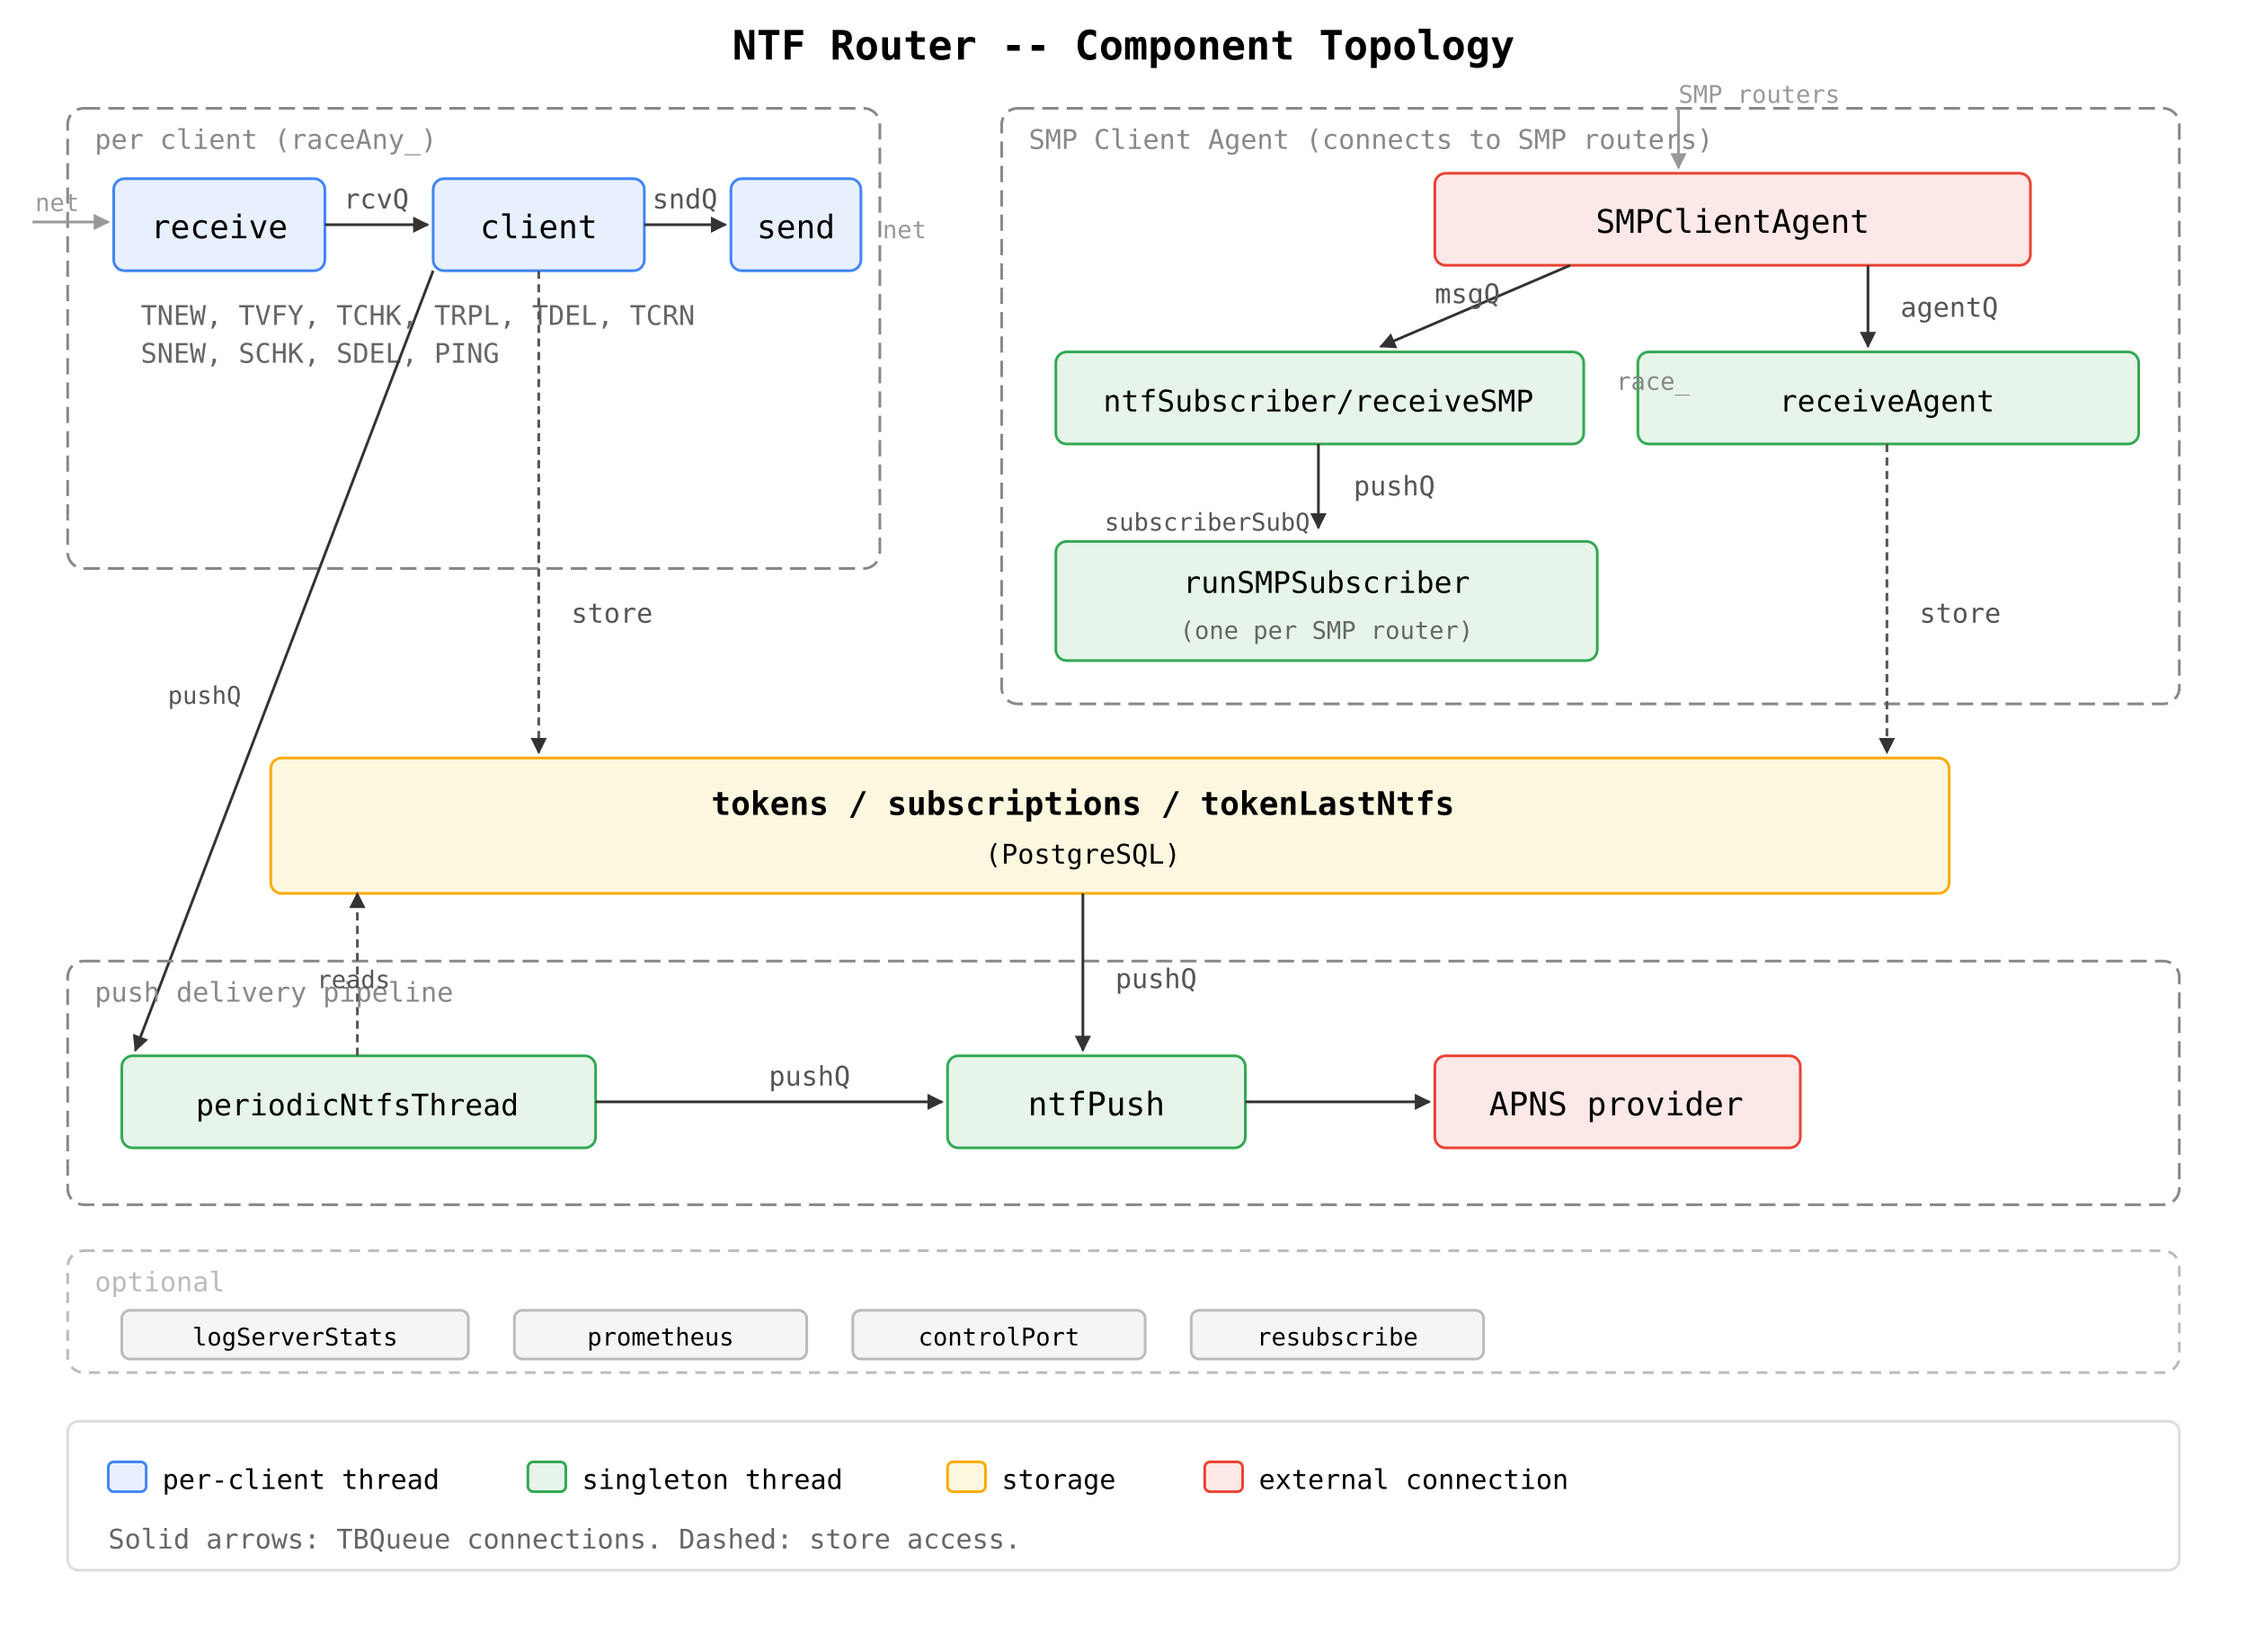
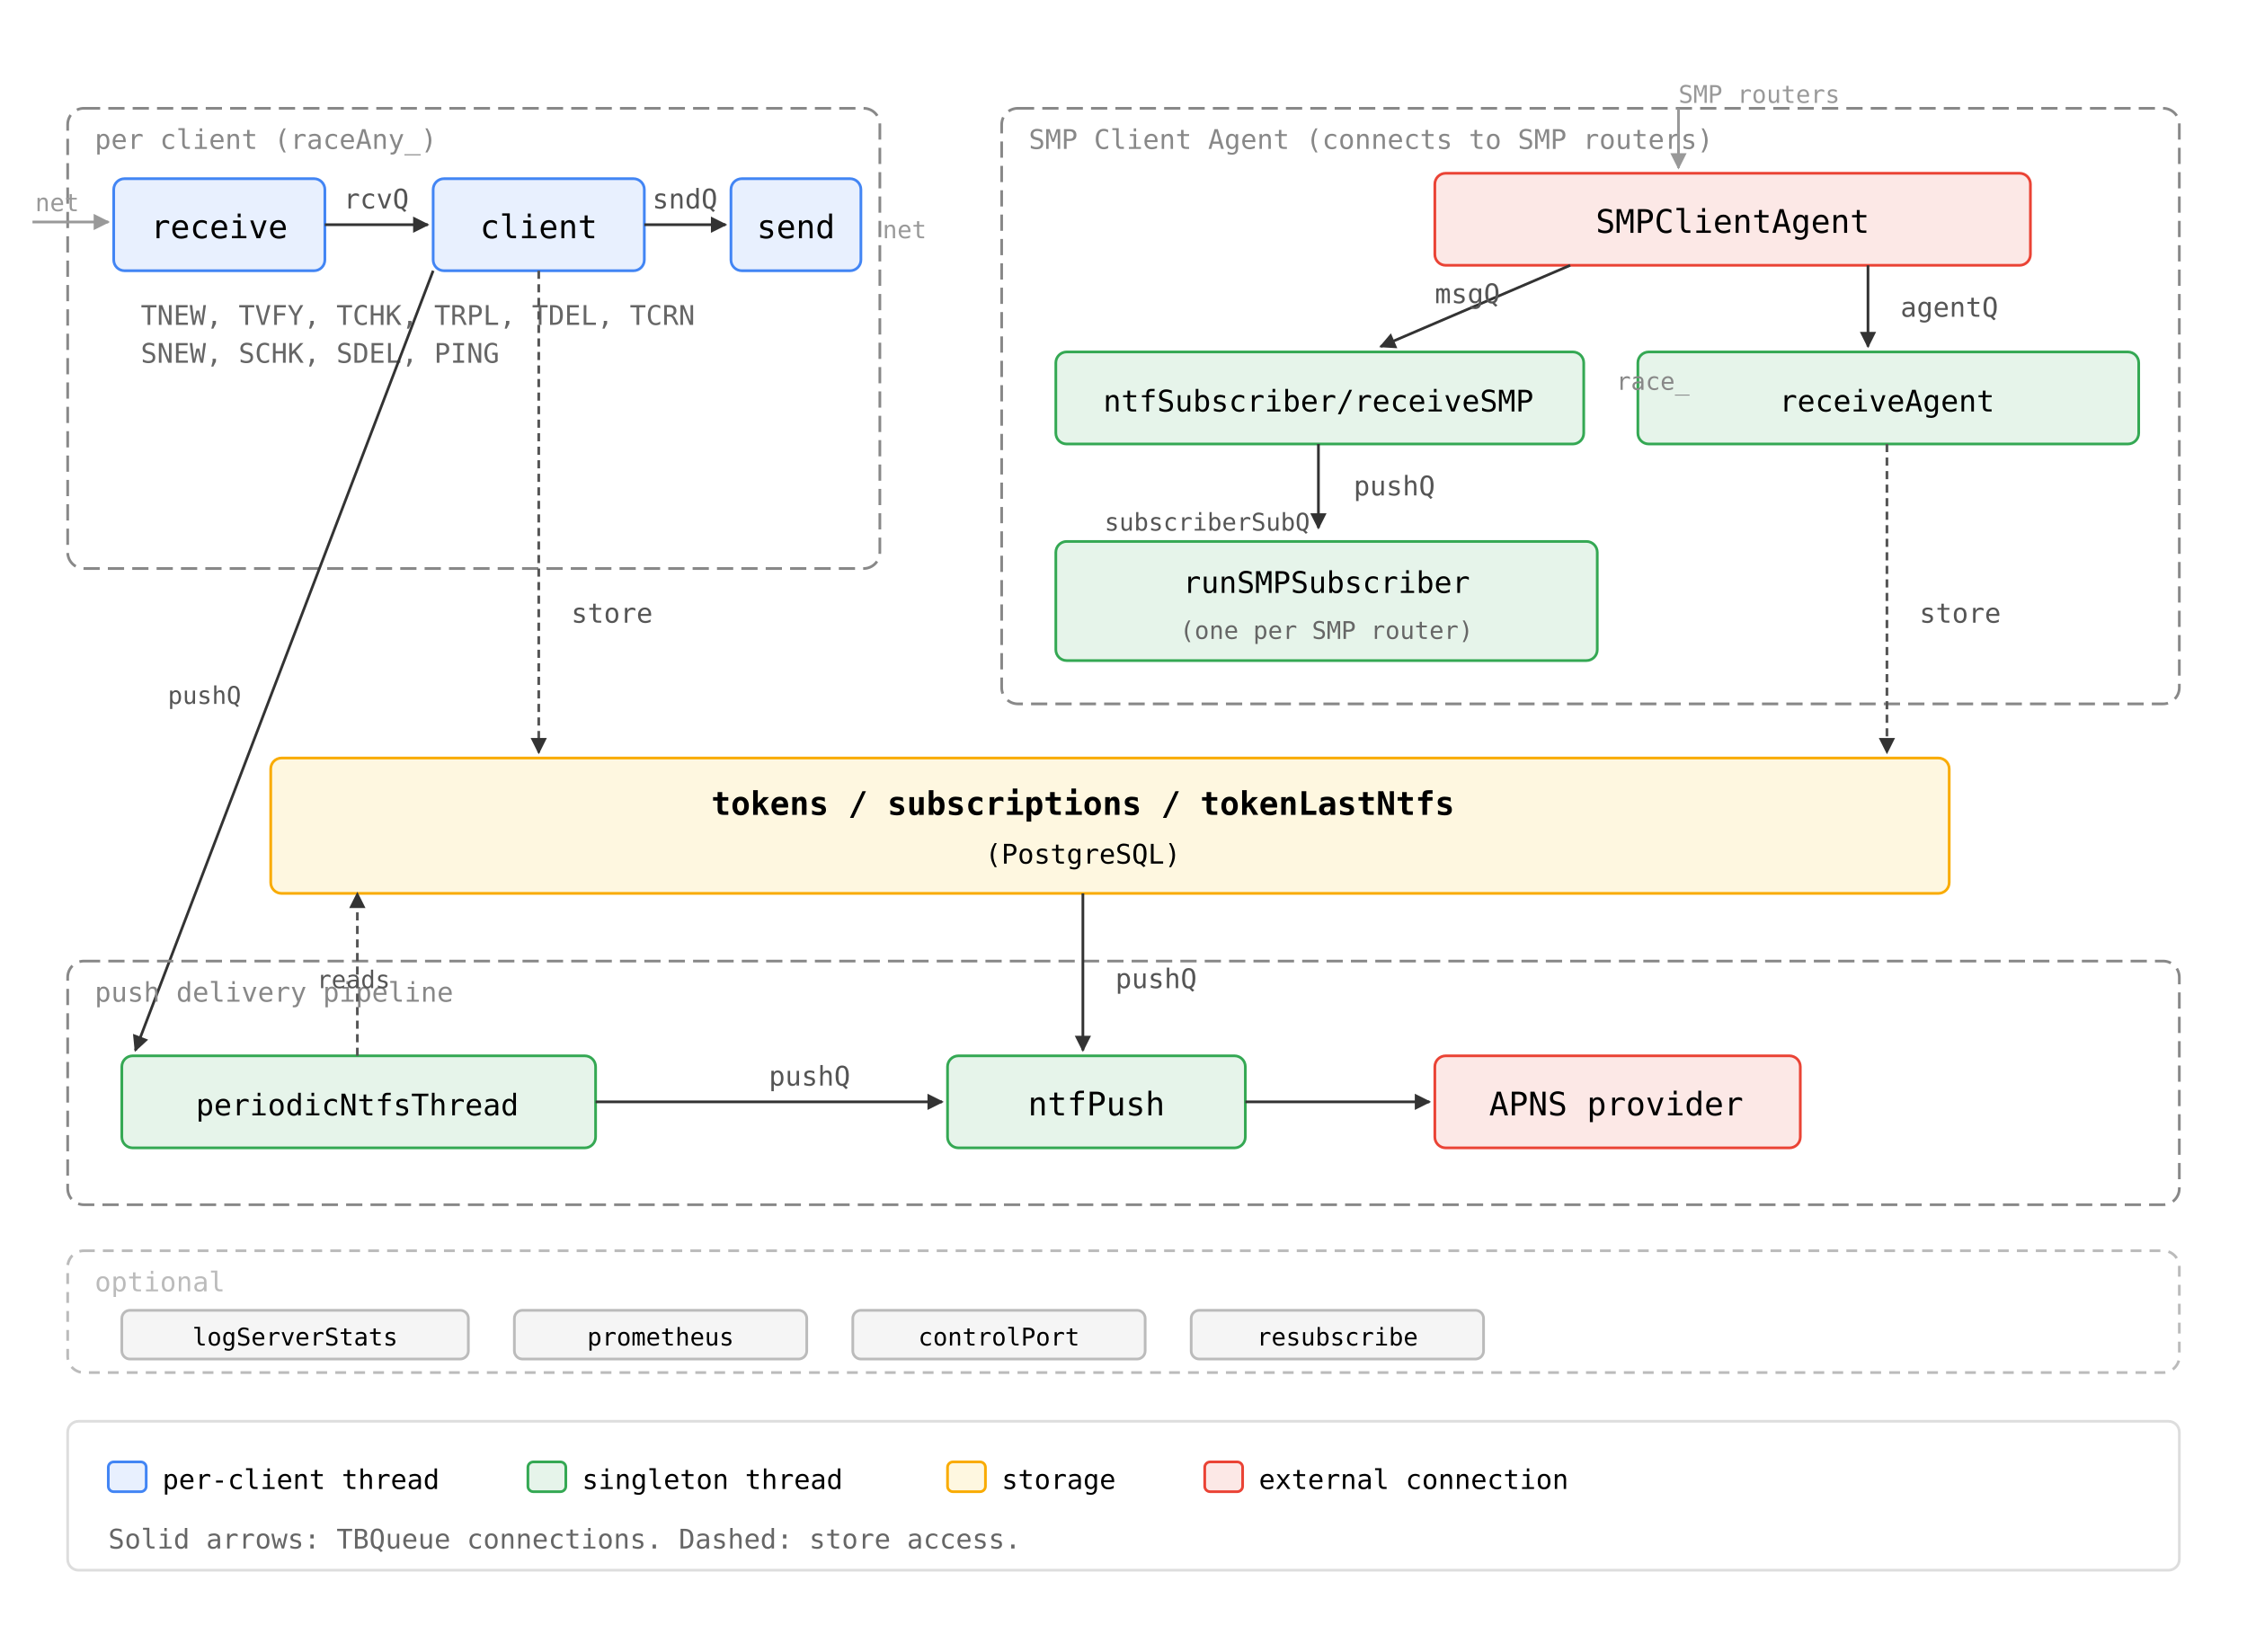
<svg xmlns="http://www.w3.org/2000/svg" viewBox="0 0 830 610" font-family="monospace" font-size="12">
  <defs>
    <marker id="arr" viewBox="0 0 10 10" refX="9" refY="5" markerWidth="6" markerHeight="6" orient="auto-start-reverse">
      <path d="M 0 0 L 10 5 L 0 10 z" fill="#333" />
    </marker>
    <marker id="arr-g" viewBox="0 0 10 10" refX="9" refY="5" markerWidth="6" markerHeight="6" orient="auto-start-reverse">
      <path d="M 0 0 L 10 5 L 0 10 z" fill="#999" />
    </marker>
  </defs>
-   <text x="415" y="22" text-anchor="middle" font-size="15" font-weight="bold">NTF Router -- Component Topology</text>
  <rect x="25" y="40" width="300" height="170" rx="6" fill="none" stroke="#888" stroke-dasharray="6,3" />
  <text x="35" y="55" fill="#888" font-size="10">per client (raceAny_)</text>
  <text x="13" y="78" font-size="9" fill="#999">net</text>
  <line x1="12" y1="82" x2="40" y2="82" stroke="#999" marker-end="url(#arr-g)" />
  <rect x="42" y="66" width="78" height="34" rx="4" fill="#e8f0fe" stroke="#4285f4" />
  <text x="81" y="88" text-anchor="middle">receive</text>
  <line x1="120" y1="83" x2="158" y2="83" stroke="#333" marker-end="url(#arr)" />
  <text x="139" y="77" text-anchor="middle" font-size="10" fill="#555">rcvQ</text>
  <rect x="160" y="66" width="78" height="34" rx="4" fill="#e8f0fe" stroke="#4285f4" />
  <text x="199" y="88" text-anchor="middle">client</text>
  <line x1="238" y1="83" x2="268" y2="83" stroke="#333" marker-end="url(#arr)" />
  <text x="253" y="77" text-anchor="middle" font-size="10" fill="#555">sndQ</text>
  <rect x="270" y="66" width="48" height="34" rx="4" fill="#e8f0fe" stroke="#4285f4" />
  <text x="294" y="88" text-anchor="middle">send</text>
  <text x="326" y="88" font-size="9" fill="#999">net</text>
  <text x="52" y="120" font-size="10" fill="#666">TNEW, TVFY, TCHK, TRPL, TDEL, TCRN</text>
  <text x="52" y="134" font-size="10" fill="#666">SNEW, SCHK, SDEL, PING</text>
  <line x1="199" y1="100" x2="199" y2="278" stroke="#555" stroke-dasharray="3,2" marker-end="url(#arr)" />
  <text x="211" y="230" font-size="10" fill="#555">store</text>
  <line x1="160" y1="100" x2="50" y2="388" stroke="#333" marker-end="url(#arr)" />
  <text x="62" y="260" font-size="9" fill="#555">pushQ</text>
  <rect x="370" y="40" width="435" height="220" rx="6" fill="none" stroke="#888" stroke-dasharray="6,3" />
  <text x="380" y="55" fill="#888" font-size="10">SMP Client Agent (connects to SMP routers)</text>
  <text x="620" y="38" font-size="9" fill="#999">SMP routers</text>
  <line x1="620" y1="40" x2="620" y2="62" stroke="#999" marker-end="url(#arr-g)" />
  <rect x="530" y="64" width="220" height="34" rx="4" fill="#fce8e6" stroke="#ea4335" />
  <text x="640" y="86" text-anchor="middle">SMPClientAgent</text>
  <line x1="580" y1="98" x2="510" y2="128" stroke="#333" marker-end="url(#arr)" />
  <text x="530" y="112" font-size="10" fill="#555">msgQ</text>
  <line x1="690" y1="98" x2="690" y2="128" stroke="#333" marker-end="url(#arr)" />
  <text x="702" y="117" font-size="10" fill="#555">agentQ</text>
  <rect x="390" y="130" width="195" height="34" rx="4" fill="#e6f4ea" stroke="#34a853" />
  <text x="487" y="152" text-anchor="middle" font-size="11">ntfSubscriber/receiveSMP</text>
  <rect x="605" y="130" width="185" height="34" rx="4" fill="#e6f4ea" stroke="#34a853" />
  <text x="697" y="152" text-anchor="middle" font-size="11">receiveAgent</text>
  <text x="597" y="144" font-size="9" fill="#888">race_</text>
  <line x1="487" y1="164" x2="487" y2="195" stroke="#333" marker-end="url(#arr)" />
  <text x="500" y="183" font-size="10" fill="#555">pushQ</text>
  <line x1="697" y1="164" x2="697" y2="278" stroke="#555" stroke-dasharray="3,2" marker-end="url(#arr)" />
  <text x="709" y="230" font-size="10" fill="#555">store</text>
  <rect x="390" y="200" width="200" height="44" rx="4" fill="#e6f4ea" stroke="#34a853" />
  <text x="490" y="219" text-anchor="middle" font-size="11">runSMPSubscriber</text>
  <text x="490" y="236" text-anchor="middle" font-size="9" fill="#666">(one per SMP router)</text>
  <text x="408" y="196" font-size="9" fill="#555">subscriberSubQ</text>
  <rect x="100" y="280" width="620" height="50" rx="4" fill="#fef7e0" stroke="#f9ab00" />
  <text x="400" y="301" text-anchor="middle" font-weight="bold">tokens / subscriptions / tokenLastNtfs</text>
  <text x="400" y="319" text-anchor="middle" font-size="10">(PostgreSQL)</text>
  <rect x="25" y="355" width="780" height="90" rx="6" fill="none" stroke="#888" stroke-dasharray="6,3" />
  <text x="35" y="370" fill="#888" font-size="10">push delivery pipeline</text>
  <line x1="400" y1="330" x2="400" y2="388" stroke="#333" marker-end="url(#arr)" />
  <text x="412" y="365" font-size="10" fill="#555">pushQ</text>
  <rect x="350" y="390" width="110" height="34" rx="4" fill="#e6f4ea" stroke="#34a853" />
  <text x="405" y="412" text-anchor="middle">ntfPush</text>
  <line x1="460" y1="407" x2="528" y2="407" stroke="#333" marker-end="url(#arr)" />
  <rect x="530" y="390" width="135" height="34" rx="4" fill="#fce8e6" stroke="#ea4335" />
  <text x="597" y="412" text-anchor="middle">APNS provider</text>
  <rect x="45" y="390" width="175" height="34" rx="4" fill="#e6f4ea" stroke="#34a853" />
  <text x="132" y="412" text-anchor="middle" font-size="11">periodicNtfsThread</text>
  <line x1="220" y1="407" x2="348" y2="407" stroke="#333" marker-end="url(#arr)" />
  <text x="284" y="401" font-size="10" fill="#555">pushQ</text>
  <line x1="132" y1="390" x2="132" y2="330" stroke="#555" stroke-dasharray="3,2" marker-end="url(#arr)" />
  <text x="117" y="365" font-size="9" fill="#555">reads</text>
  <rect x="25" y="462" width="780" height="45" rx="6" fill="none" stroke="#bbb" stroke-dasharray="4,3" />
  <text x="35" y="477" fill="#bbb" font-size="10">optional</text>
  <rect x="45" y="484" width="128" height="18" rx="3" fill="#f5f5f5" stroke="#bbb" />
  <text x="109" y="497" text-anchor="middle" font-size="9">logServerStats</text>
  <rect x="190" y="484" width="108" height="18" rx="3" fill="#f5f5f5" stroke="#bbb" />
  <text x="244" y="497" text-anchor="middle" font-size="9">prometheus</text>
  <rect x="315" y="484" width="108" height="18" rx="3" fill="#f5f5f5" stroke="#bbb" />
  <text x="369" y="497" text-anchor="middle" font-size="9">controlPort</text>
  <rect x="440" y="484" width="108" height="18" rx="3" fill="#f5f5f5" stroke="#bbb" />
  <text x="494" y="497" text-anchor="middle" font-size="9">resubscribe</text>
  <rect x="25" y="525" width="780" height="55" rx="4" fill="none" stroke="#ddd" />
  <rect x="40" y="540" width="14" height="11" rx="2" fill="#e8f0fe" stroke="#4285f4" />
  <text x="60" y="550" font-size="10">per-client thread</text>
  <rect x="195" y="540" width="14" height="11" rx="2" fill="#e6f4ea" stroke="#34a853" />
  <text x="215" y="550" font-size="10">singleton thread</text>
  <rect x="350" y="540" width="14" height="11" rx="2" fill="#fef7e0" stroke="#f9ab00" />
  <text x="370" y="550" font-size="10">storage</text>
  <rect x="445" y="540" width="14" height="11" rx="2" fill="#fce8e6" stroke="#ea4335" />
  <text x="465" y="550" font-size="10">external connection</text>
  <text x="40" y="572" font-size="10" fill="#666">
    Solid arrows: TBQueue connections.  Dashed: store access.
  </text>
</svg>
